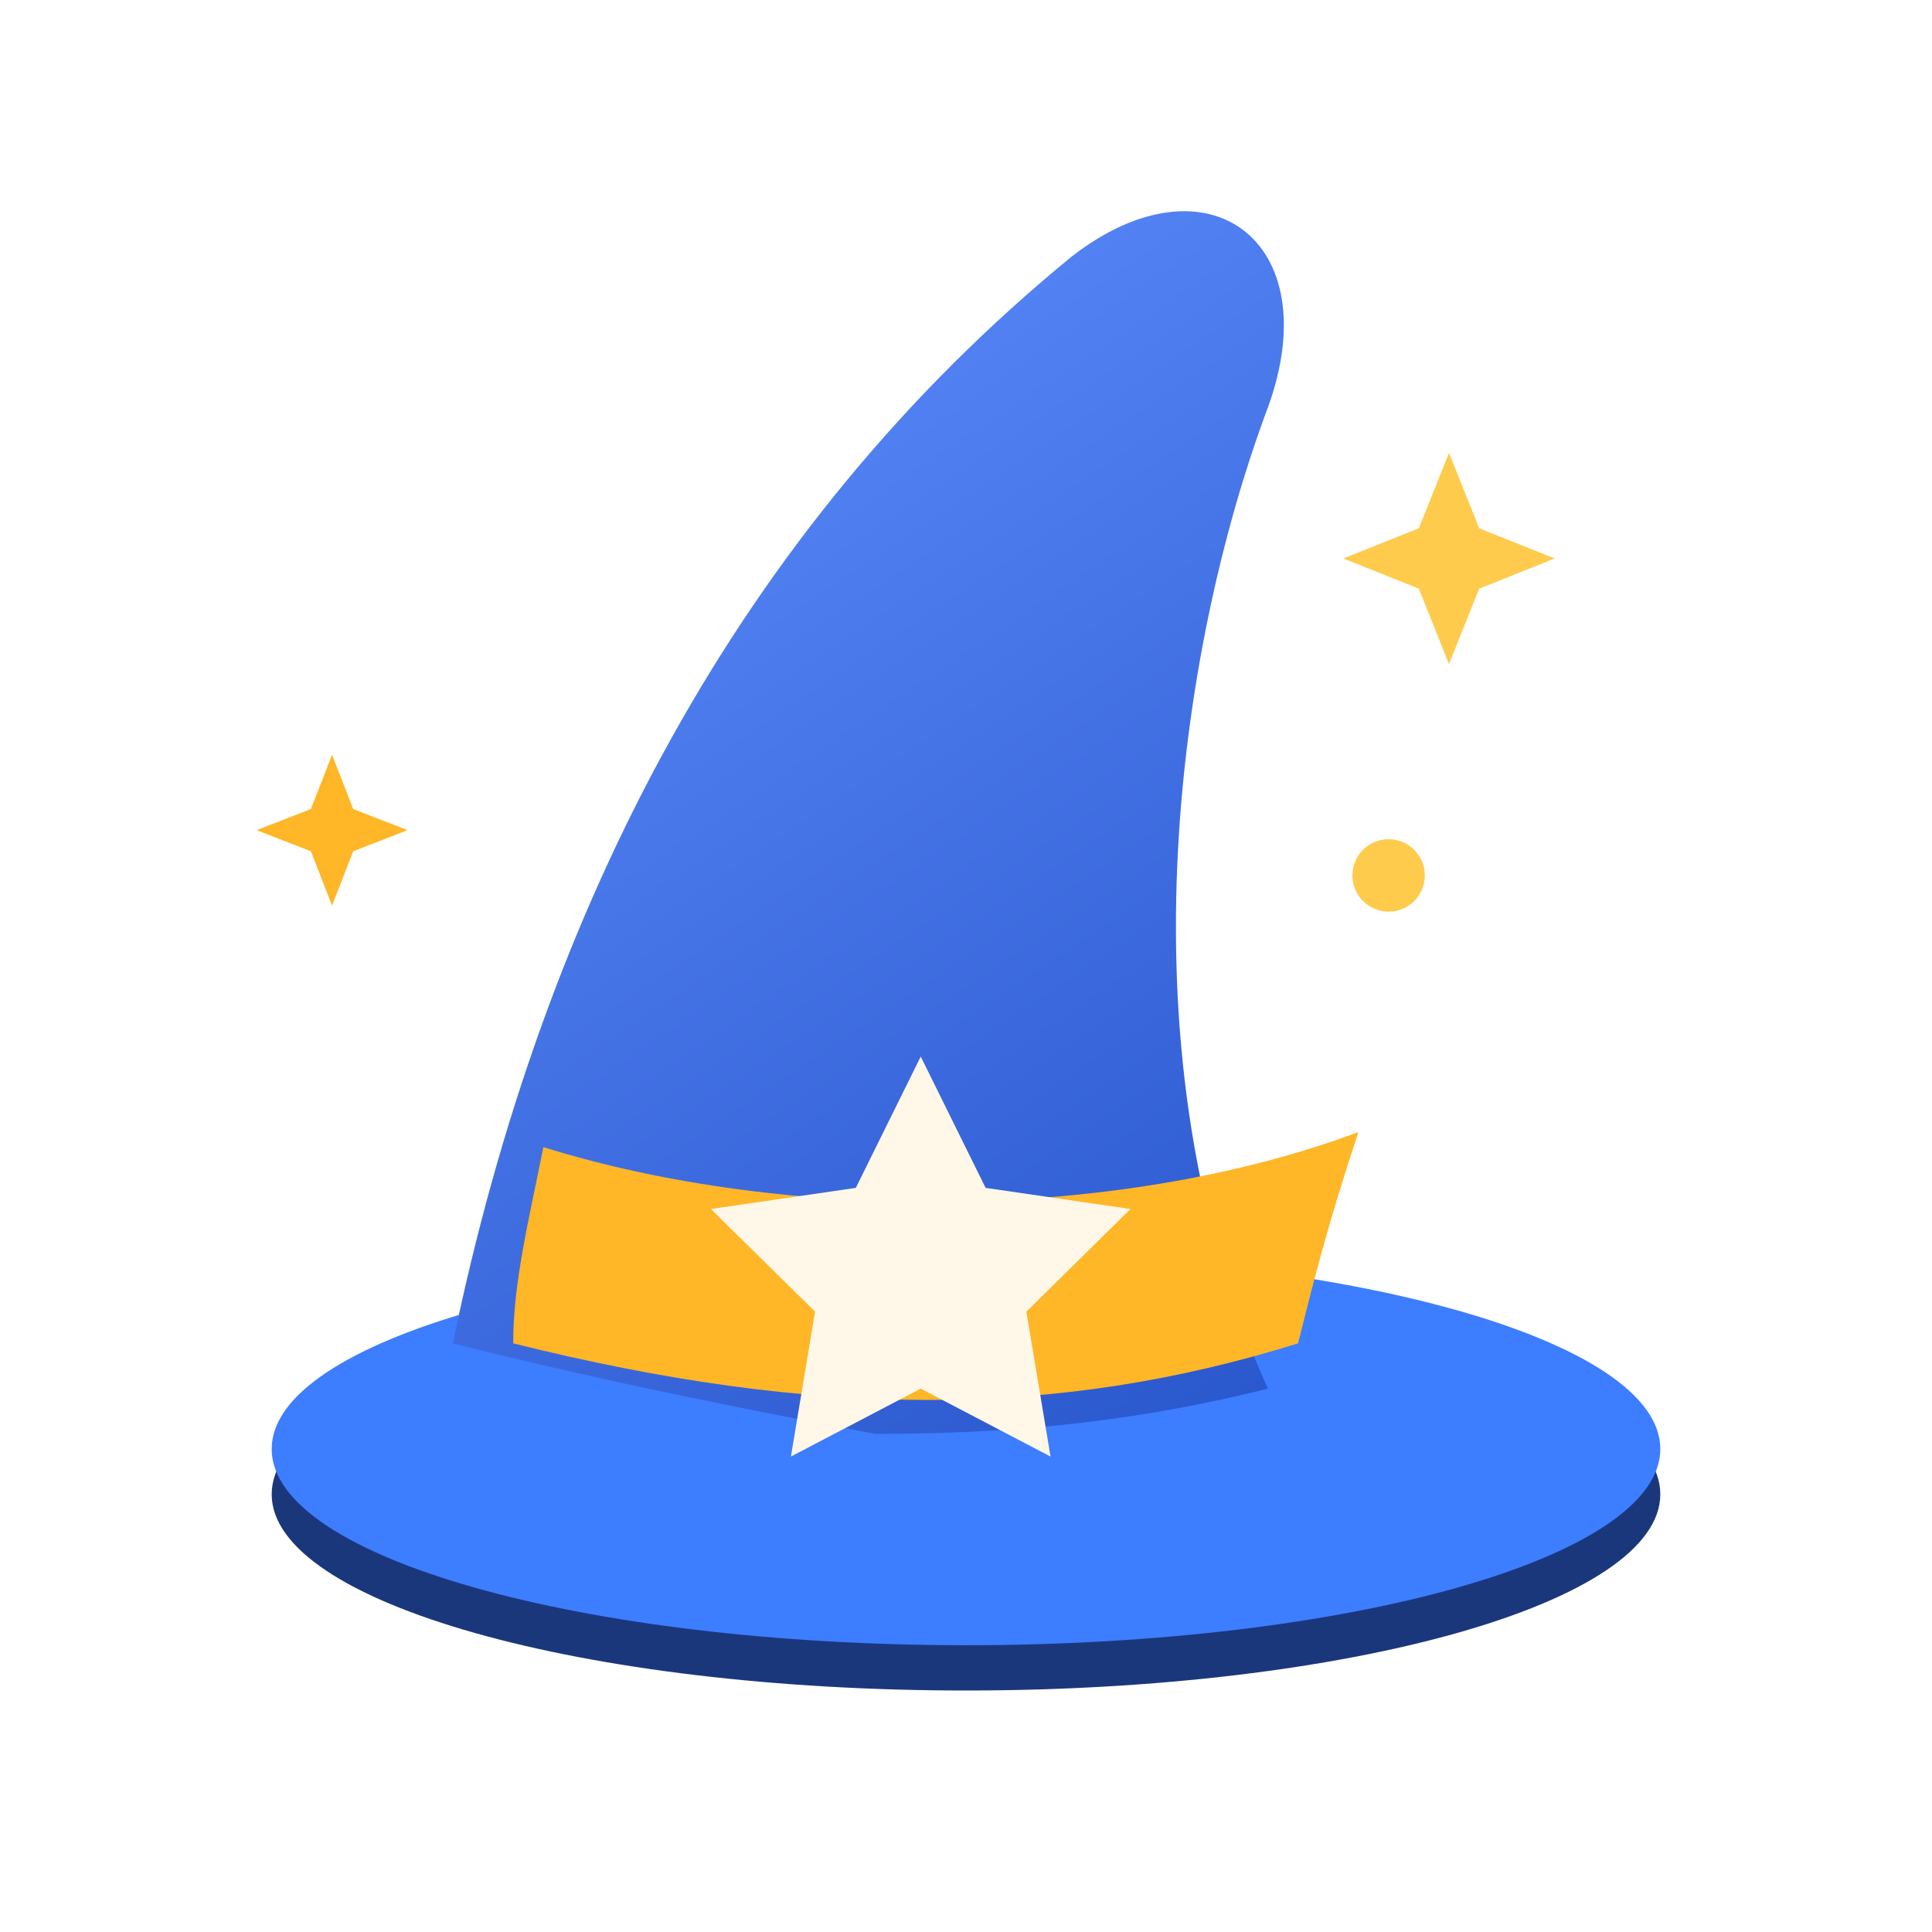
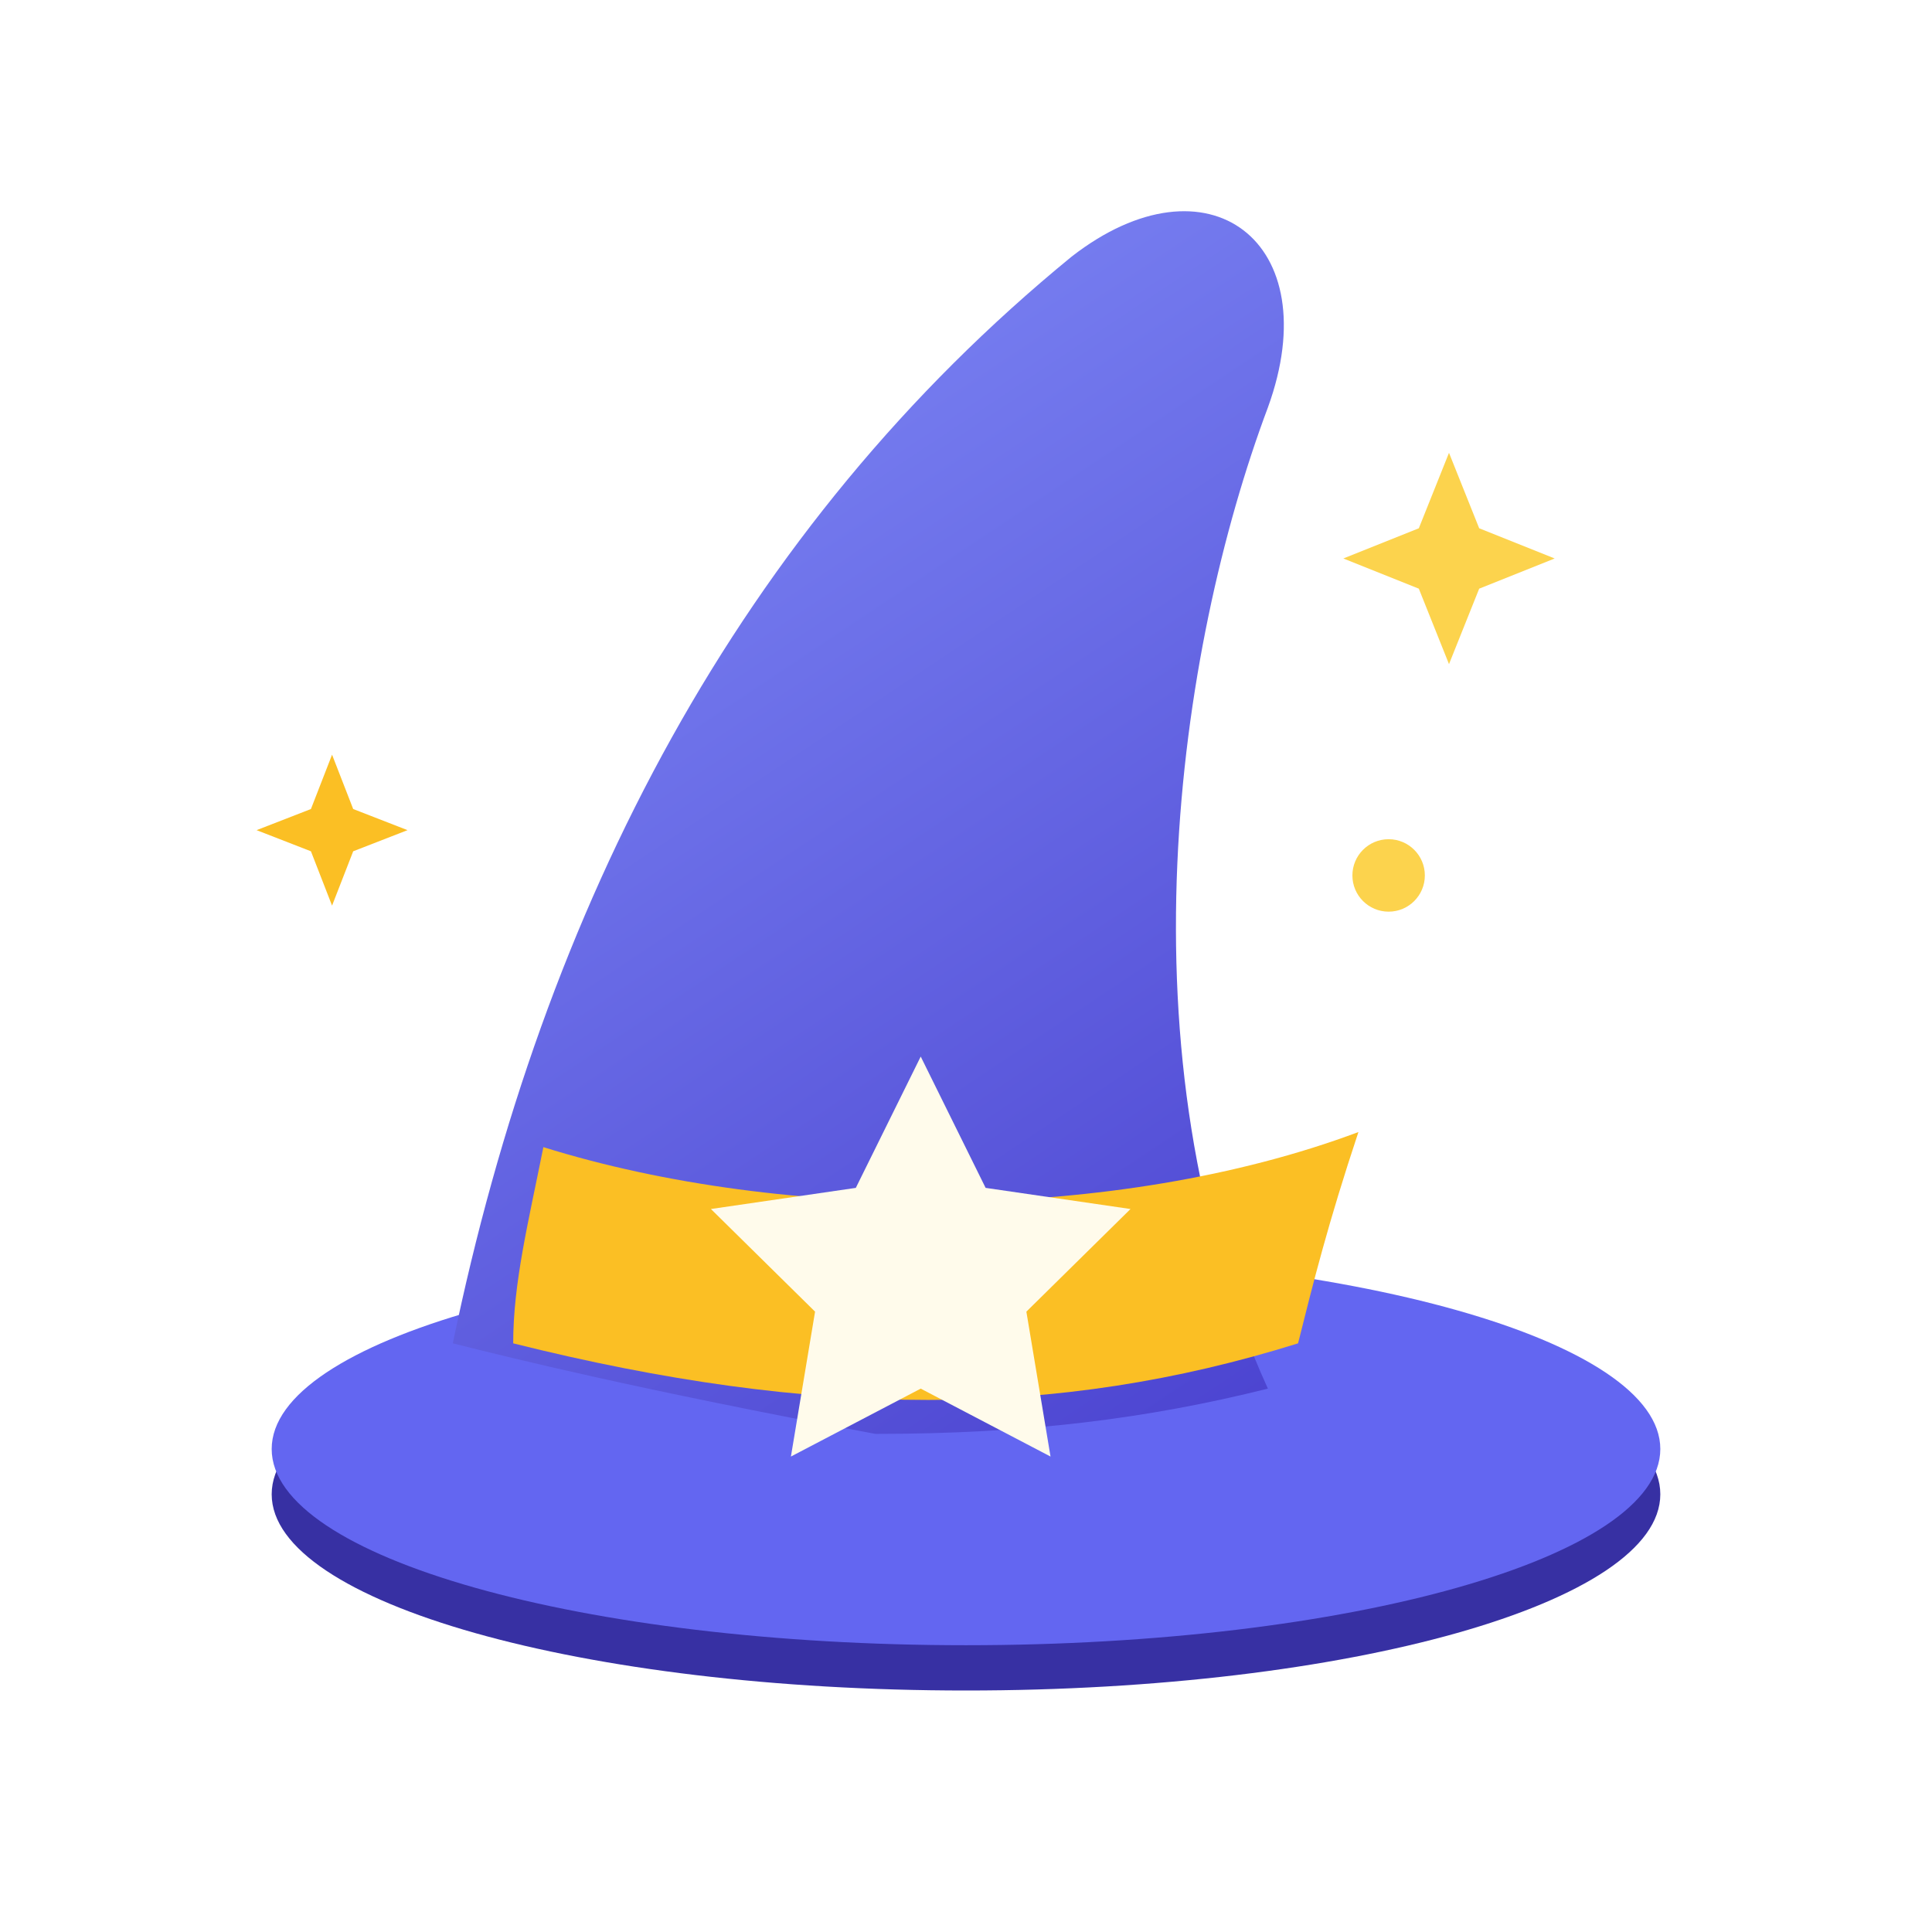
<svg xmlns="http://www.w3.org/2000/svg" width="128" height="128" viewBox="0 0 128 128" fill="none" role="img" aria-label="ErasmusWiz">
  <defs>
    <linearGradient id="ewHat" x1="36" y1="14" x2="96" y2="104" gradientUnits="userSpaceOnUse">
-       <stop stop-color="#5e8eff" />
-       <stop offset="1" stop-color="#214ec4" />
+       <stop stop-color="#818CF8" />
+       <stop offset="1" stop-color="#4338CA" />
    </linearGradient>
  </defs>
-   <ellipse cx="64" cy="99" rx="46" ry="13" fill="#1b377b" />
-   <ellipse cx="64" cy="96" rx="46" ry="13" fill="#3d7dff" />
+   <ellipse cx="64" cy="99" rx="46" ry="13" fill="#3730A3" />
+   <ellipse cx="64" cy="96" rx="46" ry="13" fill="#6366F1" />
  <path d="M58 95 C42 92 34 90 30 89 C36 60 49 35 71 17 C80 10 88 16 84 27 C78 43 74 70 84 92 C76 94 68 95 58 95 Z" fill="url(#ewHat)" />
-   <path d="M36 76 C52 81 74 81 90 75 C88 81 87 85 86 89 C70 94 54 94 34 89 C34 85 35 81 36 76 Z" fill="#ffb627" />
-   <path d="M61 70 l4.3 8.7 9.6 1.4 -6.9 6.8 1.6 9.6 -8.6 -4.5 -8.6 4.5 1.6 -9.6 -6.9 -6.8 9.6 -1.4 Z" fill="#fff8e8" />
-   <path d="M96 30 l2 5 5 2 -5 2 -2 5 -2 -5 -5 -2 5 -2 Z" fill="#ffcb4d" />
-   <path d="M22 50 l1.4 3.6 3.6 1.4 -3.6 1.4 -1.4 3.6 -1.4 -3.6 -3.6 -1.4 3.6 -1.4 Z" fill="#ffb627" />
-   <circle cx="92" cy="58" r="2.4" fill="#ffcb4d" />
+   <path d="M36 76 C52 81 74 81 90 75 C88 81 87 85 86 89 C70 94 54 94 34 89 C34 85 35 81 36 76 Z" fill="#FBBF24" />
+   <path d="M61 70 l4.3 8.7 9.6 1.4 -6.9 6.8 1.6 9.6 -8.6 -4.5 -8.6 4.5 1.6 -9.6 -6.9 -6.8 9.6 -1.4 Z" fill="#FFFBEB" />
+   <path d="M96 30 l2 5 5 2 -5 2 -2 5 -2 -5 -5 -2 5 -2 Z" fill="#FCD34D" />
+   <path d="M22 50 l1.4 3.6 3.6 1.4 -3.6 1.4 -1.4 3.6 -1.4 -3.6 -3.6 -1.4 3.6 -1.4 Z" fill="#FBBF24" />
+   <circle cx="92" cy="58" r="2.4" fill="#FCD34D" />
</svg>
